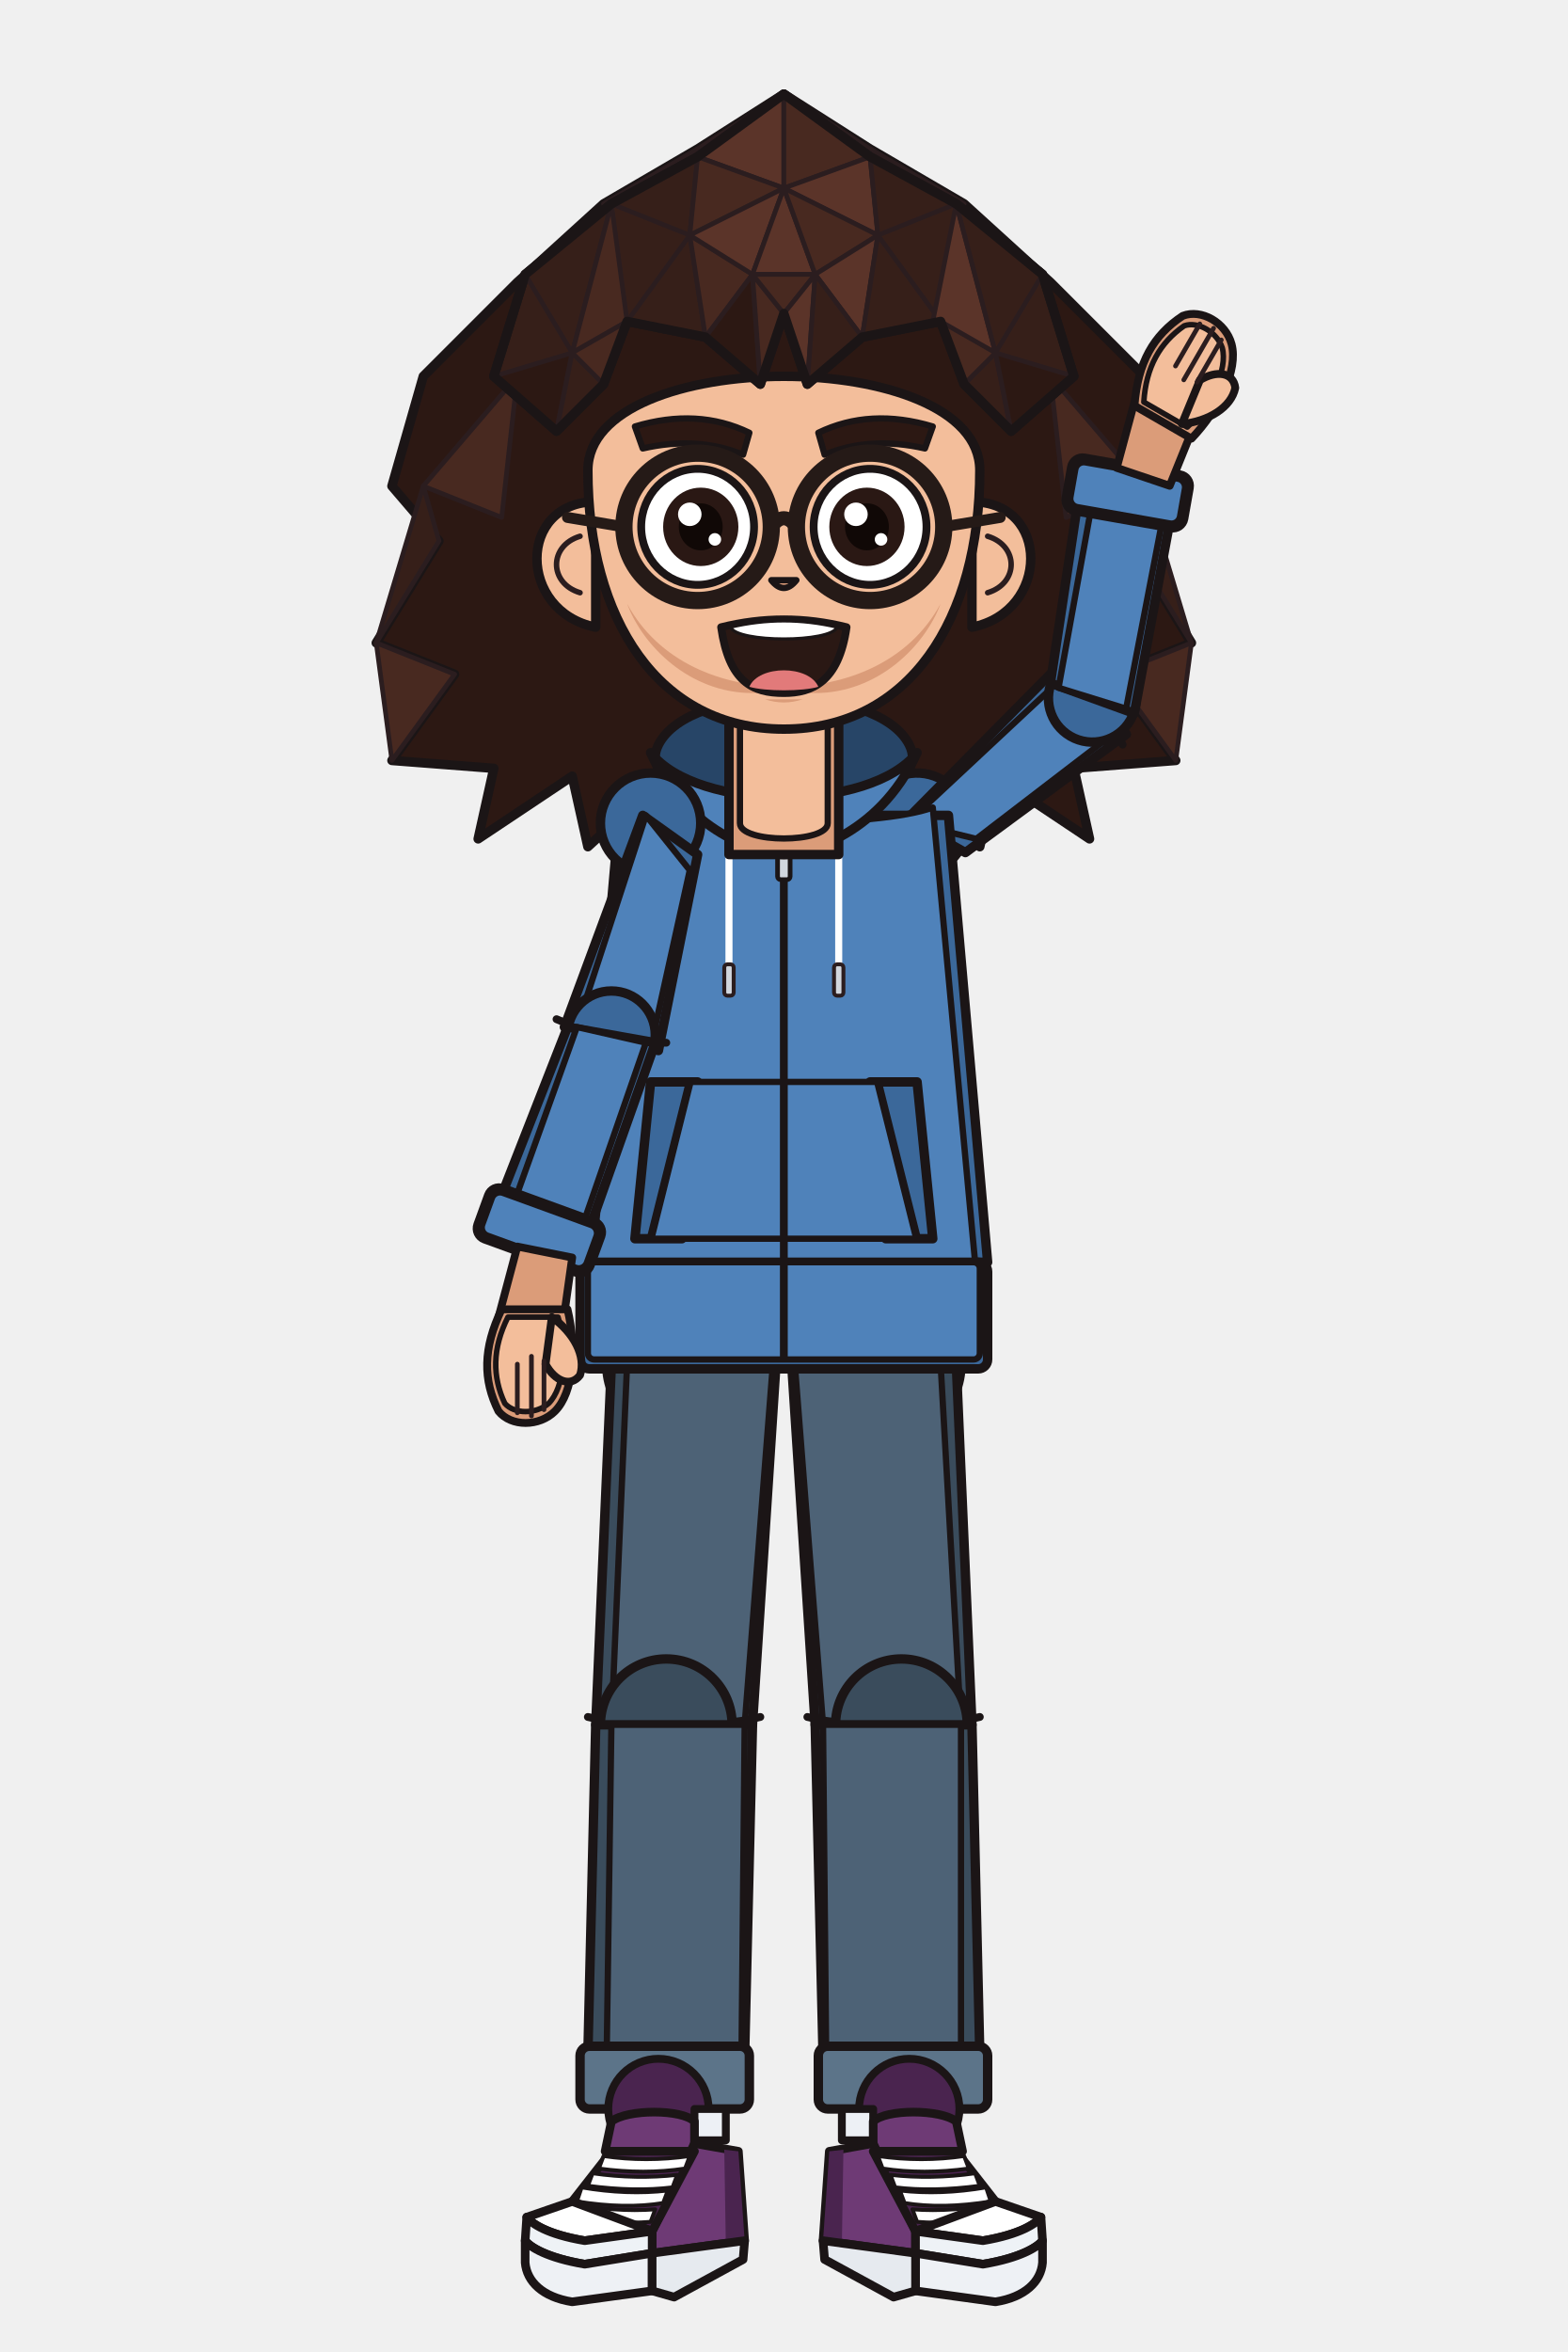
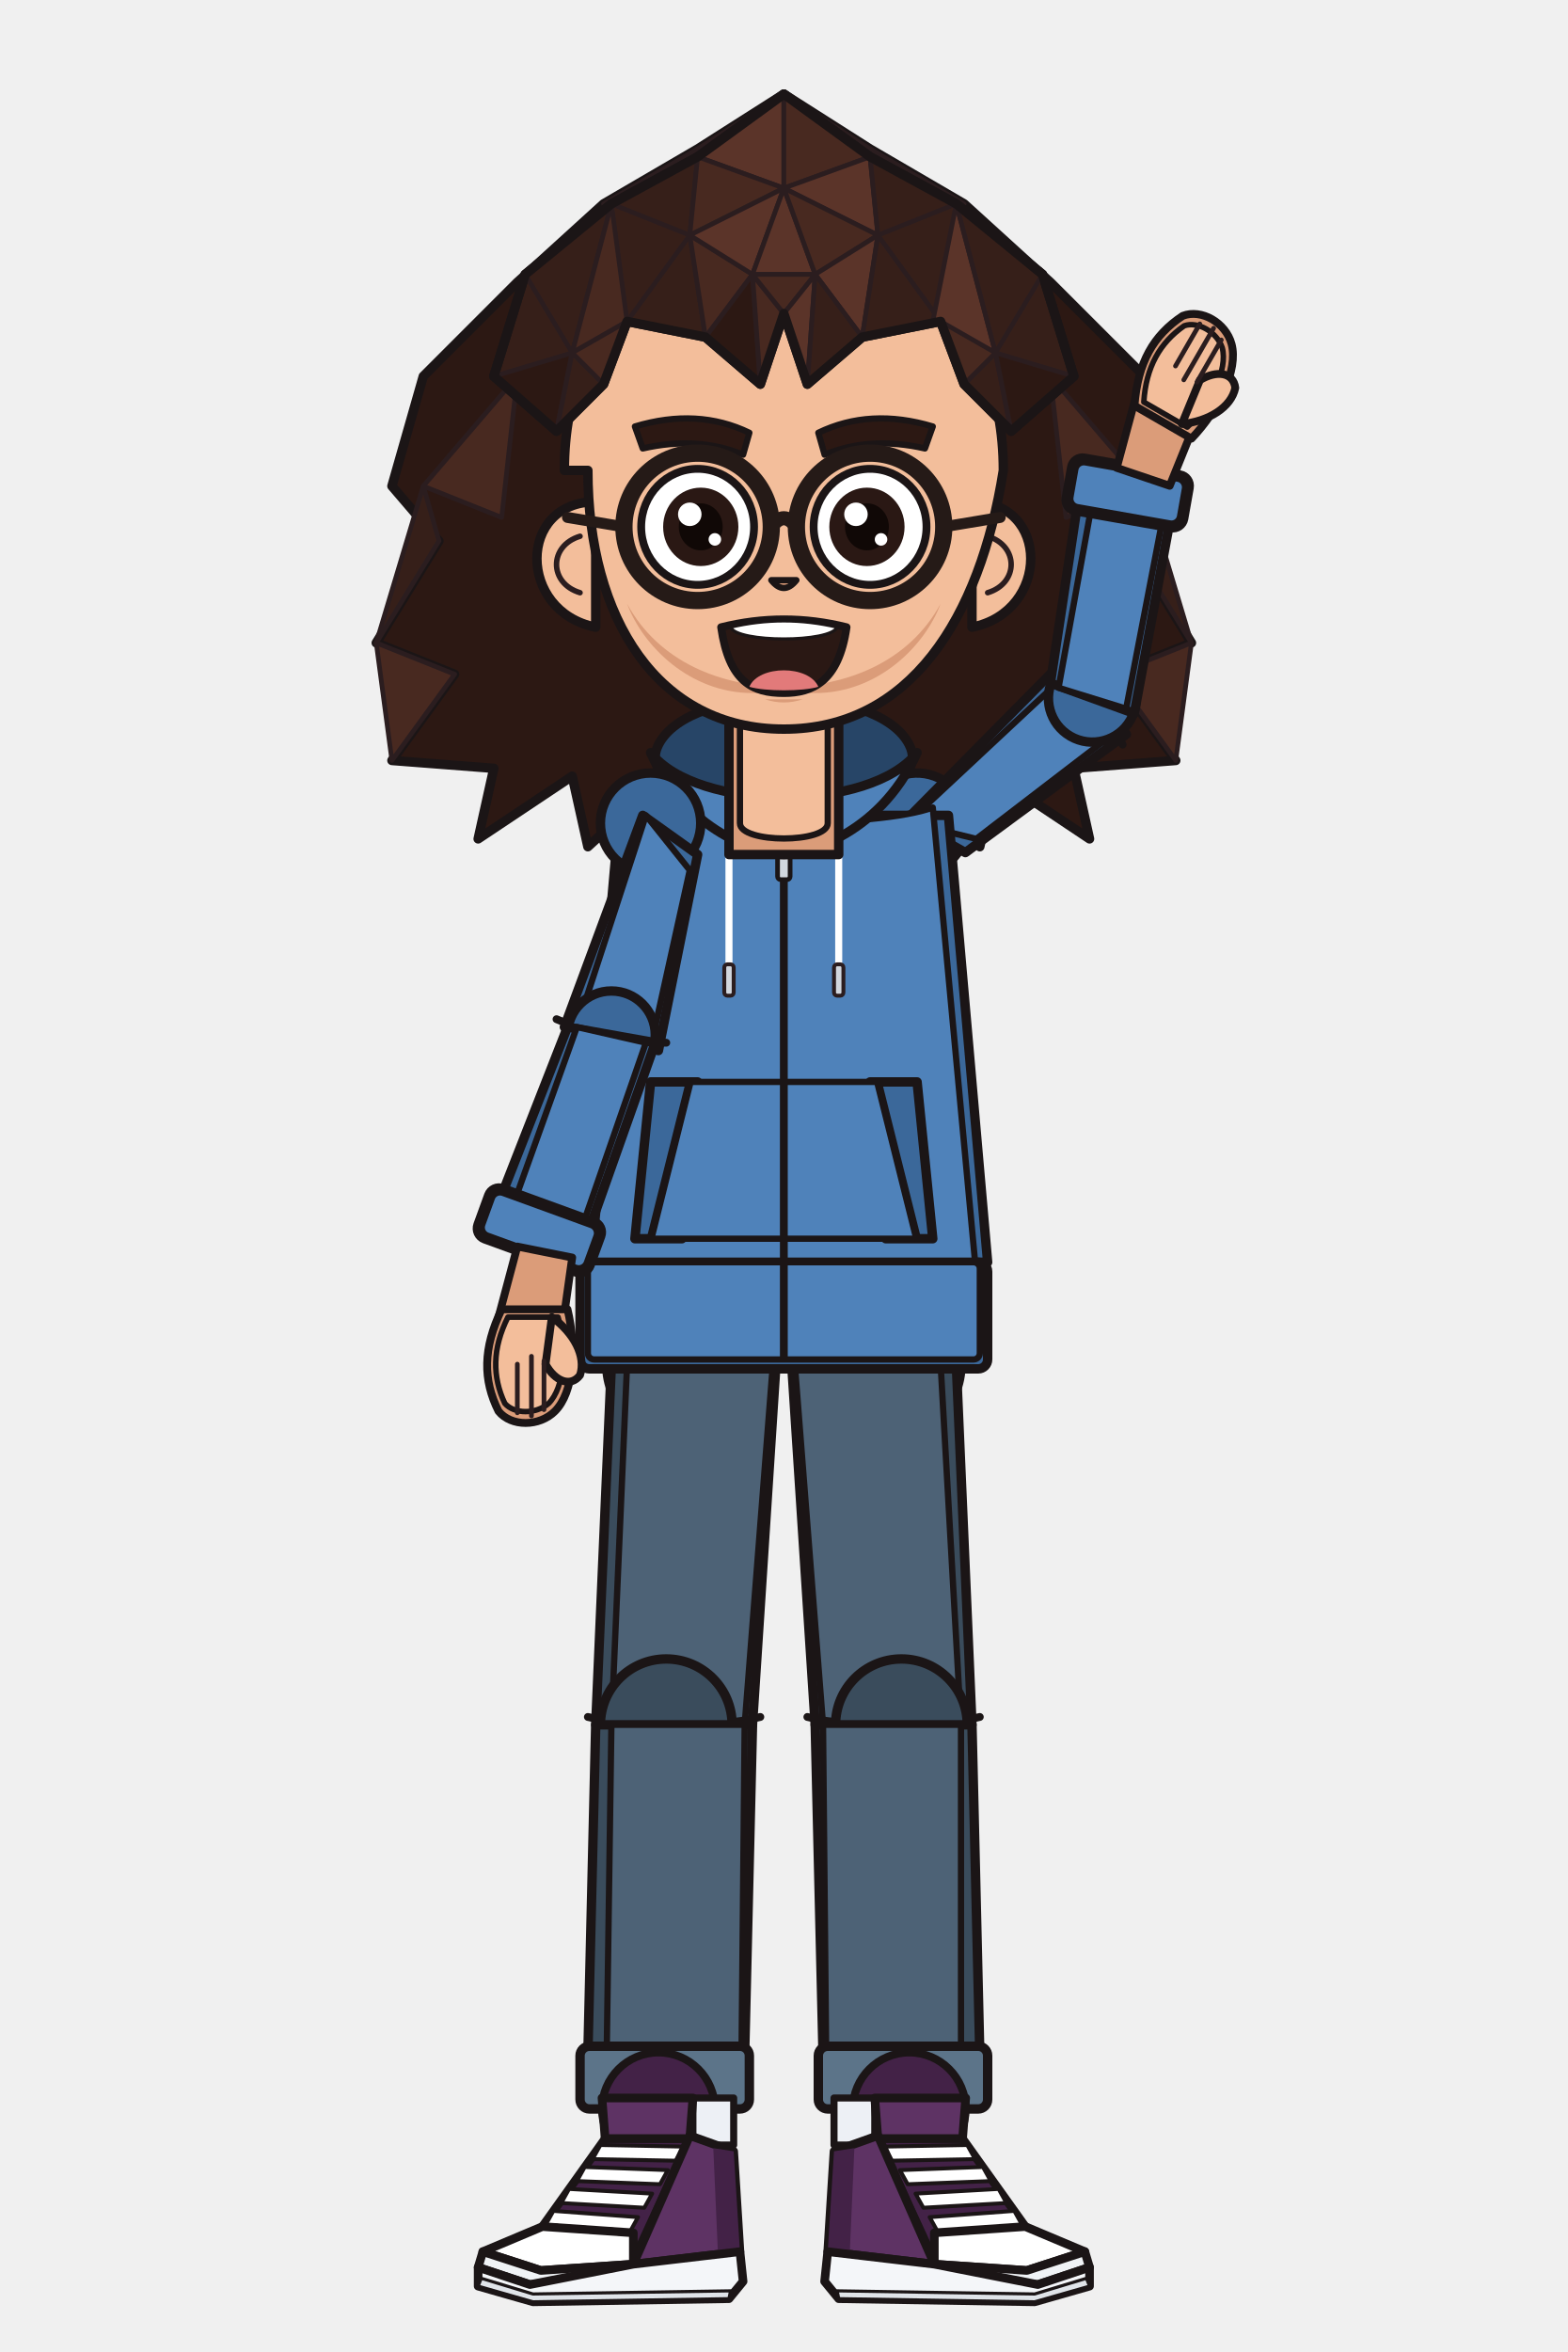
<svg xmlns="http://www.w3.org/2000/svg" viewBox="0 0 1000 1500" width="1000" height="1500">
  <rect width="1000" height="1500" fill="none" />
  <g id="character_root">
    <g id="fk_head_back" transform="rotate(0.0, 500, 500)">
      <g id="layer_head_back">
        <path fill="#2c1813" stroke="#1b1516" stroke-width="6" stroke-linecap="round" stroke-linejoin="round" d="M500 60 L445 95 L385 130 L330 180 L270 240 L250 310 L280 345 L240 410 L290 430 L250 485 L315 490 L305 535 L365 495 L375 540 L435 485 L500 510 L565 485 L625 540 L635 495 L695 535 L685 490 L750 485 L710 430 L760 410 L720 345 L750 310 L730 240 L670 180 L615 130 L555 95 Z" />
        <polygon points="330,240 270,310 320,330" fill="#482920" stroke="#2b1d1f" stroke-width="3" stroke-linejoin="round" />
        <polygon points="270,310 280,345 240,410" fill="#361f19" stroke="#2b1d1f" stroke-width="3" stroke-linejoin="round" />
        <polygon points="240,410 290,430 250,485" fill="#482920" stroke="#2b1d1f" stroke-width="3" stroke-linejoin="round" />
        <polygon points="670,240 730,310 680,330" fill="#482920" stroke="#2b1d1f" stroke-width="3" stroke-linejoin="round" />
        <polygon points="730,310 720,345 760,410" fill="#361f19" stroke="#2b1d1f" stroke-width="3" stroke-linejoin="round" />
        <polygon points="760,410 710,430 750,485" fill="#482920" stroke="#2b1d1f" stroke-width="3" stroke-linejoin="round" />
        <polygon points="500,60 445,95 500,150" fill="#482920" stroke="#2b1d1f" stroke-width="3" stroke-linejoin="round" />
        <polygon points="500,60 500,150 555,95" fill="#5b3429" stroke="#2b1d1f" stroke-width="3" stroke-linejoin="round" />
        <polygon points="445,95 385,130 440,175" fill="#361f19" stroke="#2b1d1f" stroke-width="3" stroke-linejoin="round" />
        <polygon points="445,95 440,175 500,150" fill="#482920" stroke="#2b1d1f" stroke-width="3" stroke-linejoin="round" />
        <polygon points="555,95 500,150 560,175" fill="#482920" stroke="#2b1d1f" stroke-width="3" stroke-linejoin="round" />
        <polygon points="555,95 615,130 560,175" fill="#361f19" stroke="#2b1d1f" stroke-width="3" stroke-linejoin="round" />
      </g>
    </g>
    <g id="fk_leg_r" transform="rotate(0.0, 565, 870)">
      <g id="layer_leg_upper_right">
        <circle cx="565" cy="870" r="48" fill="#3a4c5c" stroke="#1b1516" stroke-width="6" />
        <path fill="#3a4c5c" stroke="#1b1516" stroke-width="6" stroke-linecap="round" stroke-linejoin="round" d="M505 870 L520 1100 L620 1100 L610 870 Z" />
        <path fill="#4d6276" stroke="#1b1516" stroke-width="4" stroke-linecap="round" stroke-linejoin="round" d="M507 870 L525 1100 L613 1100 L600 870 Z" />
        <path fill="#3a4c5c" stroke="#1b1516" stroke-width="5" stroke-linecap="round" d="M515 1095 Q570 1108 625 1095" />
      </g>
      <g id="fk_leg_lower_r" transform="rotate(0.0, 575, 1100)">
        <g id="layer_leg_lower_right">
          <circle cx="575" cy="1100" r="42" fill="#3a4c5c" stroke="#1b1516" stroke-width="6" />
          <path fill="#3a4c5c" stroke="#1b1516" stroke-width="6" stroke-linecap="round" stroke-linejoin="round" d="M520 1100 L525 1310 L625 1310 L620 1100 Z" />
          <path fill="#4d6276" stroke="#1b1516" stroke-width="4" stroke-linecap="round" stroke-linejoin="round" d="M525 1100 L527 1310 L613 1310 L613 1100 Z" />
          <rect x="522" y="1305" width="108" height="40" rx="6" fill="#5c7489" stroke="#1b1516" stroke-width="6" />
        </g>
        <g id="fk_shoe_r" transform="rotate(0.0, 580, 1345)">
          <g id="layer_shoe_right">
-             <circle cx="580" cy="1345" r="32" fill="#4a244f" stroke="#1b1516" stroke-width="5" />
-             <path fill="#edf0f5" stroke="#1b1516" stroke-width="5" stroke-linecap="round" stroke-linejoin="round" d="M557 1345 L537 1345 L537 1365 L557 1365 Z" />
-             <path fill="#6e3a75" stroke="#1b1516" stroke-width="5.5" stroke-linecap="round" stroke-linejoin="round" d="M610 1353 C600 1345 565 1345 557 1353 L557 1372 L614 1372 Z" />
-             <path fill="#6e3a75" stroke="#1b1516" stroke-width="5.5" stroke-linecap="round" stroke-linejoin="round" d="M557 1367 L529 1372 L525 1429 L584 1437 L584 1423 Z" />
-             <path fill="#4a244f" d="M538 1371 L529 1372 L525 1429 L537 1432 Z" />
-             <path fill="#4a244f" stroke="#1b1516" stroke-width="5.5" stroke-linecap="round" stroke-linejoin="round" d="M610 1372 L557 1372 L584 1423 L635 1404 Z" />
-             <path fill="#ffffff" stroke="#1b1516" stroke-width="2.5" stroke-linejoin="round" d="M615 1375 Q588 1379 560 1375 L563 1383 Q589 1387 618 1383 Z" />
-             <path fill="#ffffff" stroke="#1b1516" stroke-width="2.5" stroke-linejoin="round" d="M622 1386 Q594 1390 568 1387 L571 1395 Q595 1398 625 1394 Z" />
-             <path fill="#ffffff" stroke="#1b1516" stroke-width="2.5" stroke-linejoin="round" d="M629 1395 Q600 1400 574 1397 L577 1405 Q601 1409 632 1404 Z" />
-             <path fill="#ffffff" stroke="#1b1516" stroke-width="2.5" stroke-linejoin="round" d="M636 1405 Q608 1411 582 1409 L585 1417 Q609 1419 639 1413 Z" />
-             <path fill="#ffffff" stroke="#1b1516" stroke-width="5.5" stroke-linecap="round" stroke-linejoin="round" d="M635 1404 L584 1423 L627 1429 C651 1425 661 1418 664 1414 Z" />
-             <path fill="#eef2f6" stroke="#1b1516" stroke-width="5.5" stroke-linecap="round" stroke-linejoin="round" d="M664 1414 C661 1418 651 1425 627 1429 L584 1423 L584 1437 L627 1444 C651 1440 662 1433 665 1429 Z" />
-             <path fill="#eef1f5" stroke="#1b1516" stroke-width="5.5" stroke-linecap="round" stroke-linejoin="round" d="M665 1429 C662 1433 651 1440 627 1444 L584 1437 L584 1461 L635 1468 C654 1465 664 1455 665 1443 Z" />
-             <path fill="#e6eaef" stroke="#1b1516" stroke-width="5.5" stroke-linecap="round" stroke-linejoin="round" d="M584 1437 L525 1429 L526 1441 L570 1465 L584 1461 Z" />
-             <line x1="584" y1="1437" x2="584" y2="1461" stroke="#1b1516" stroke-width="4.5" stroke-linecap="round" />
+             <circle cx="580" cy="1345" r="36" fill="#432247" stroke="#1b1516" stroke-width="5" />
+             <path fill="#edf0f5" stroke="#1b1516" stroke-width="4.5" stroke-linecap="round" stroke-linejoin="round" d="M558 1338 L532 1338 L532 1368 L558 1368 Z" />
+             <path fill="#5e3364" stroke="#1b1516" stroke-width="5.5" stroke-linecap="round" stroke-linejoin="round" d="M616 1338 L558 1338 L560 1364 L614 1364 Z" />
+             <path fill="#432247" stroke="#1b1516" stroke-width="5.5" stroke-linecap="round" stroke-linejoin="round" d="M614 1364 L560 1364 L596 1442 L654 1420 Z" />
+             <path fill="#ffffff" stroke="#1b1516" stroke-width="2.5" stroke-linejoin="round" d="M617 1368 L564 1369 L569 1378 L622 1377 Z" />
+             <path fill="#ffffff" stroke="#1b1516" stroke-width="2.5" stroke-linejoin="round" d="M627 1382 L574 1384 L579 1393 L632 1391 Z" />
+             <path fill="#ffffff" stroke="#1b1516" stroke-width="2.5" stroke-linejoin="round" d="M637 1396 L584 1399 L589 1408 L642 1405 Z" />
+             <path fill="#ffffff" stroke="#1b1516" stroke-width="2.5" stroke-linejoin="round" d="M647 1410 L593 1414 L598 1423 L652 1419 Z" />
+             <path fill="#5e3364" stroke="#1b1516" stroke-width="5.5" stroke-linecap="round" stroke-linejoin="round" d="M560 1362 L532 1372 L528 1436 L596 1444 L560 1362 Z" />
+             <path fill="#432247" d="M545 1370 L532 1372 L528 1436 L542 1438 Z" />
+             <path fill="#ffffff" stroke="#1b1516" stroke-width="5.5" stroke-linecap="round" stroke-linejoin="round" d="M654 1420 L596 1424 L596 1444 L655 1448 L692 1436 Z" />
+             <path fill="#f0f3f6" stroke="#1b1516" stroke-width="5.5" stroke-linecap="round" stroke-linejoin="round" d="M692 1436 L655 1448 L596 1444 L604 1453 L662 1457 L695 1446 Z" />
+             <path fill="#f4f6f9" stroke="#1b1516" stroke-width="5.5" stroke-linecap="round" stroke-linejoin="round" d="M695 1446 L662 1457 L596 1444 L528 1436 L526 1455 L535 1466 L660 1468 L695 1458 Z" />
+             <path fill="#e0e4e9" stroke="#1b1516" stroke-width="2" stroke-linejoin="round" d="M693 1453 L660 1463 L534 1461 L535 1466 L660 1468 L695 1458 Z" />
          </g>
        </g>
      </g>
    </g>
    <g id="fk_leg_l" transform="rotate(0.0, 435, 870)">
      <g id="layer_leg_upper_left">
        <circle cx="435" cy="870" r="48" fill="#3a4c5c" stroke="#1b1516" stroke-width="6" />
        <path fill="#3a4c5c" stroke="#1b1516" stroke-width="6" stroke-linecap="round" stroke-linejoin="round" d="M390 870 L380 1100 L480 1100 L495 870 Z" />
        <path fill="#4d6276" stroke="#1b1516" stroke-width="4" stroke-linecap="round" stroke-linejoin="round" d="M400 870 L390 1100 L475 1100 L493 870 Z" />
        <path fill="#3a4c5c" stroke="#1b1516" stroke-width="5" stroke-linecap="round" d="M375 1095 Q430 1108 485 1095" />
      </g>
      <g id="fk_leg_lower_l" transform="rotate(0.0, 425, 1100)">
        <g id="layer_leg_lower_left">
          <circle cx="425" cy="1100" r="42" fill="#3a4c5c" stroke="#1b1516" stroke-width="6" />
          <path fill="#3a4c5c" stroke="#1b1516" stroke-width="6" stroke-linecap="round" stroke-linejoin="round" d="M380 1100 L375 1310 L475 1310 L480 1100 Z" />
          <path fill="#4d6276" stroke="#1b1516" stroke-width="4" stroke-linecap="round" stroke-linejoin="round" d="M390 1100 L387 1310 L473 1310 L475 1100 Z" />
          <rect x="370" y="1305" width="108" height="40" rx="6" fill="#5c7489" stroke="#1b1516" stroke-width="6" />
        </g>
        <g id="fk_shoe_l" transform="rotate(0.0, 420, 1345)">
          <g id="layer_shoe_left">
-             <circle cx="420" cy="1345" r="32" fill="#4a244f" stroke="#1b1516" stroke-width="5" />
-             <path fill="#edf0f5" stroke="#1b1516" stroke-width="5" stroke-linecap="round" stroke-linejoin="round" d="M443 1345 L463 1345 L463 1365 L443 1365 Z" />
-             <path fill="#6e3a75" stroke="#1b1516" stroke-width="5.5" stroke-linecap="round" stroke-linejoin="round" d="M390 1353 C400 1345 435 1345 443 1353 L443 1372 L386 1372 Z" />
-             <path fill="#6e3a75" stroke="#1b1516" stroke-width="5.5" stroke-linecap="round" stroke-linejoin="round" d="M443 1367 L471 1372 L475 1429 L416 1437 L416 1423 Z" />
-             <path fill="#4a244f" d="M462 1371 L471 1372 L475 1429 L463 1432 Z" />
-             <path fill="#4a244f" stroke="#1b1516" stroke-width="5.5" stroke-linecap="round" stroke-linejoin="round" d="M390 1372 L443 1372 L416 1423 L365 1404 Z" />
-             <path fill="#ffffff" stroke="#1b1516" stroke-width="2.5" stroke-linejoin="round" d="M385 1375 Q412 1379 440 1375 L437 1383 Q411 1387 382 1383 Z" />
-             <path fill="#ffffff" stroke="#1b1516" stroke-width="2.5" stroke-linejoin="round" d="M378 1386 Q406 1390 432 1387 L429 1395 Q405 1398 375 1394 Z" />
-             <path fill="#ffffff" stroke="#1b1516" stroke-width="2.5" stroke-linejoin="round" d="M371 1395 Q400 1400 426 1397 L423 1405 Q399 1409 368 1404 Z" />
-             <path fill="#ffffff" stroke="#1b1516" stroke-width="2.5" stroke-linejoin="round" d="M364 1405 Q392 1411 418 1409 L415 1417 Q391 1419 361 1413 Z" />
-             <path fill="#ffffff" stroke="#1b1516" stroke-width="5.5" stroke-linecap="round" stroke-linejoin="round" d="M365 1404 L416 1423 L373 1429 C349 1425 339 1418 336 1414 Z" />
-             <path fill="#eef2f6" stroke="#1b1516" stroke-width="5.5" stroke-linecap="round" stroke-linejoin="round" d="M336 1414 C339 1418 349 1425 373 1429 L416 1423 L416 1437 L373 1444 C349 1440 338 1433 335 1429 Z" />
-             <path fill="#eef1f5" stroke="#1b1516" stroke-width="5.5" stroke-linecap="round" stroke-linejoin="round" d="M335 1429 C338 1433 349 1440 373 1444 L416 1437 L416 1461 L365 1468 C346 1465 336 1455 335 1443 Z" />
-             <path fill="#e6eaef" stroke="#1b1516" stroke-width="5.5" stroke-linecap="round" stroke-linejoin="round" d="M416 1437 L475 1429 L474 1441 L430 1465 L416 1461 Z" />
-             <line x1="416" y1="1437" x2="416" y2="1461" stroke="#1b1516" stroke-width="4.5" stroke-linecap="round" />
+             <circle cx="420" cy="1345" r="36" fill="#432247" stroke="#1b1516" stroke-width="5" />
+             <path fill="#edf0f5" stroke="#1b1516" stroke-width="4.5" stroke-linecap="round" stroke-linejoin="round" d="M442 1338 L468 1338 L468 1368 L442 1368 Z" />
+             <path fill="#5e3364" stroke="#1b1516" stroke-width="5.5" stroke-linecap="round" stroke-linejoin="round" d="M384 1338 L442 1338 L440 1364 L386 1364 Z" />
+             <path fill="#432247" stroke="#1b1516" stroke-width="5.5" stroke-linecap="round" stroke-linejoin="round" d="M386 1364 L440 1364 L404 1442 L346 1420 Z" />
+             <path fill="#ffffff" stroke="#1b1516" stroke-width="2.5" stroke-linejoin="round" d="M383 1368 L436 1369 L431 1378 L378 1377 Z" />
+             <path fill="#ffffff" stroke="#1b1516" stroke-width="2.5" stroke-linejoin="round" d="M373 1382 L426 1384 L421 1393 L368 1391 Z" />
+             <path fill="#ffffff" stroke="#1b1516" stroke-width="2.5" stroke-linejoin="round" d="M363 1396 L416 1399 L411 1408 L358 1405 Z" />
+             <path fill="#ffffff" stroke="#1b1516" stroke-width="2.5" stroke-linejoin="round" d="M353 1410 L407 1414 L402 1423 L348 1419 Z" />
+             <path fill="#5e3364" stroke="#1b1516" stroke-width="5.5" stroke-linecap="round" stroke-linejoin="round" d="M440 1362 L468 1372 L472 1436 L404 1444 L440 1362 Z" />
+             <path fill="#432247" d="M455 1370 L468 1372 L472 1436 L458 1438 Z" />
+             <path fill="#ffffff" stroke="#1b1516" stroke-width="5.5" stroke-linecap="round" stroke-linejoin="round" d="M346 1420 L404 1424 L404 1444 L345 1448 L308 1436 Z" />
+             <path fill="#f0f3f6" stroke="#1b1516" stroke-width="5.5" stroke-linecap="round" stroke-linejoin="round" d="M308 1436 L345 1448 L404 1444 L396 1453 L338 1457 L305 1446 Z" />
+             <path fill="#f4f6f9" stroke="#1b1516" stroke-width="5.5" stroke-linecap="round" stroke-linejoin="round" d="M305 1446 L338 1457 L404 1444 L472 1436 L474 1455 L465 1466 L340 1468 L305 1458 Z" />
+             <path fill="#e0e4e9" stroke="#1b1516" stroke-width="2" stroke-linejoin="round" d="M307 1453 L340 1463 L466 1461 L465 1466 L340 1468 L305 1458 Z" />
          </g>
        </g>
      </g>
    </g>
    <g id="fk_arm_r" transform="rotate(-115.0, 585, 525)">
      <g id="layer_arm_upper_right">
        <circle cx="585" cy="525" r="32" fill="#3b689a" stroke="#1b1516" stroke-width="6" />
        <path fill="#3b689a" stroke="#1b1516" stroke-width="6" stroke-linecap="round" stroke-linejoin="round" d="M590 520 L640 655 L580 670 L555 545 Z" />
        <path fill="#4f82ba" stroke="#1b1516" stroke-width="4" stroke-linecap="round" stroke-linejoin="round" d="M588 520 L632 655 L585 668 L560 555 Z" />
        <path fill="#3b689a" stroke="#1b1516" stroke-width="5" stroke-linecap="round" d="M645 650 Q610 665 575 665" />
      </g>
      <g id="fk_arm_lower_r" transform="rotate(-35.0, 610, 660)">
        <g id="layer_arm_lower_right">
          <circle cx="610" cy="660" r="28" fill="#3b689a" stroke="#1b1516" stroke-width="6" />
          <path fill="#3b689a" stroke="#1b1516" stroke-width="6" stroke-linecap="round" stroke-linejoin="round" d="M638 655 L685 775 L628 795 L582 665 Z" />
          <path fill="#4f82ba" stroke="#1b1516" stroke-width="4" stroke-linecap="round" stroke-linejoin="round" d="M632 655 L675 775 L632 792 L588 665 Z" />
          <g transform="rotate(-20, 655, 785)">
            <rect x="618" y="768" width="76" height="34" rx="7" fill="#3b689a" stroke="#1b1516" stroke-width="6" />
            <rect x="621" y="771" width="70" height="28" rx="5" fill="#4f82ba" stroke="#1b1516" stroke-width="3" />
          </g>
          <g id="boy_hand_r">
            <path fill="#db9c79" stroke="#1b1516" stroke-width="5" stroke-linecap="round" stroke-linejoin="round" d="M670 795 L682 840 L642 852 L635 802 Z" />
            <path fill="#db9c79" stroke="#1b1516" stroke-width="5" stroke-linecap="round" stroke-linejoin="round" d="M680 835 C692 860 692 880 682 900 C674 910 656 910 646 900 C634 888 632 860 638 835 Z" />
            <path fill="#f3be9b" stroke="#1b1516" stroke-width="3.5" stroke-linecap="round" stroke-linejoin="round" d="M676 840 C686 860 686 878 678 895 C672 902 658 902 650 895 C640 885 638 860 644 840 Z" />
            <path fill="#f3be9b" stroke="#1b1516" stroke-width="5" stroke-linecap="round" stroke-linejoin="round" d="M648 840 C634 850 626 865 630 877 C636 885 646 881 652 870 Z" />
            <line x1="670" y1="901" x2="670" y2="870" stroke="#2b1d1f" stroke-width="3" stroke-linecap="round" />
            <line x1="661" y1="903" x2="661" y2="865" stroke="#2b1d1f" stroke-width="3" stroke-linecap="round" />
            <line x1="653" y1="899" x2="653" y2="868" stroke="#2b1d1f" stroke-width="3" stroke-linecap="round" />
          </g>
        </g>
      </g>
    </g>
    <g id="layer_torso">
      <path fill="#274567" stroke="#1b1516" stroke-width="6" stroke-linecap="round" stroke-linejoin="round" d="M420 475 C440 435 560 435 580 475 C605 525 395 525 420 475 Z" />
      <path fill="#3b689a" stroke="#1b1516" stroke-width="6" stroke-linecap="round" stroke-linejoin="round" d="M395 520 L370 805 L630 805 L605 520 Z" />
      <path fill="#4f82ba" stroke="#1b1516" stroke-width="4" stroke-linecap="round" stroke-linejoin="round" d="M405 515 C440 528 560 528 595 515 L622 805 L378 805 Z" />
      <rect x="370" y="805" width="260" height="68" rx="6" fill="#3b689a" stroke="#1b1516" stroke-width="6" />
      <rect x="375" y="805" width="250" height="62" rx="4" fill="#4f82ba" stroke="#1b1516" stroke-width="4" />
      <path fill="#3b689a" stroke="#1b1516" stroke-width="6" stroke-linecap="round" stroke-linejoin="round" d="M415 690 L445 690 L435 790 L405 790 Z" />
      <path fill="#3b689a" stroke="#1b1516" stroke-width="6" stroke-linecap="round" stroke-linejoin="round" d="M585 690 L555 690 L565 790 L595 790 Z" />
      <path fill="#4f82ba" stroke="#1b1516" stroke-width="4" stroke-linecap="round" stroke-linejoin="round" d="M440 690 L560 690 L585 790 L415 790 Z" />
      <line x1="415" y1="790" x2="440" y2="690" stroke="#1b1516" stroke-width="5" stroke-linecap="round" />
      <line x1="585" y1="790" x2="560" y2="690" stroke="#1b1516" stroke-width="5" stroke-linecap="round" />
      <line x1="500" y1="535" x2="500" y2="865" stroke="#1b1516" stroke-width="5" stroke-linecap="round" />
      <rect x="496" y="545" width="8" height="16" rx="2" fill="#d2d7de" stroke="#1b1516" stroke-width="3" />
      <path fill="#4f82ba" stroke="#1b1516" stroke-width="6" stroke-linecap="round" stroke-linejoin="round" d="M415 480 C440 535 490 545 500 545 C510 545 560 535 585 480 C555 518 445 518 415 480 Z" />
      <path fill="none" stroke="#ffffff" stroke-width="4.5" stroke-linecap="round" d="M465 535 L465 615" />
      <rect x="462" y="615" width="6" height="20" rx="2" fill="#d2d7de" stroke="#2b1d1f" stroke-width="2.5" />
      <path fill="none" stroke="#ffffff" stroke-width="4.5" stroke-linecap="round" d="M535 535 L535 615" />
      <rect x="532" y="615" width="6" height="20" rx="2" fill="#d2d7de" stroke="#2b1d1f" stroke-width="2.5" />
    </g>
    <g id="fk_head_base" transform="rotate(0.0, 500, 500)">
      <g id="layer_head_base">
        <path fill="#db9c79" stroke="#1b1516" stroke-width="6" stroke-linecap="round" stroke-linejoin="round" d="M465 440 L465 545 L535 545 L535 440 Z" />
        <path fill="#f3be9b" stroke="#1b1516" stroke-width="4" stroke-linecap="round" stroke-linejoin="round" d="M472 440 L472 525 C472 538 528 538 528 525 L528 440 Z" />
        <path fill="#f3be9b" stroke="#1b1516" stroke-width="6" stroke-linecap="round" stroke-linejoin="round" d="M380 320 C330 320 330 390 380 400 Z" />
        <path fill="none" stroke="#2b1d1f" stroke-width="3.5" stroke-linecap="round" d="M370 342 C350 348 350 372 370 378" />
        <path fill="#f3be9b" stroke="#1b1516" stroke-width="6" stroke-linecap="round" stroke-linejoin="round" d="M620 320 C670 320 670 390 620 400 Z" />
        <path fill="none" stroke="#2b1d1f" stroke-width="3.5" stroke-linecap="round" d="M630 342 C650 348 650 372 630 378" />
-         <path fill="#f3be9b" stroke="#1b1516" stroke-width="6" stroke-linecap="round" stroke-linejoin="round" d="M375 300 C375 220 625 220 625 300 C625 395 580 465 500 465 C420 465 375 395 375 300 Z" />
+         <path fill="#f3be9b" stroke="#1b1516" stroke-width="6" stroke-linecap="round" stroke-linejoin="round" d="M360 300 C360 100 640 100 640 300 C625 395 580 465 500 465 C420 465 375 395 375 300 Z" />
        <path fill="#db9c79" d="M480 442 C440 442 410 412 400 385 C420 422 460 438 500 438 C540 438 580 422 600 385 C590 412 560 442 520 442 Z" />
        <path fill="#2c1813" stroke="#1b1516" stroke-width="4" stroke-linecap="round" stroke-linejoin="round" d="M405 272 Q445 260 478 276 L474 290 Q445 278 410 286 Z" />
        <path fill="#2c1813" stroke="#1b1516" stroke-width="4" stroke-linecap="round" stroke-linejoin="round" d="M595 272 Q555 260 522 276 L526 290 Q555 278 590 286 Z" />
        <path fill="#db9c79" stroke="#1b1516" stroke-width="4" stroke-linecap="round" stroke-linejoin="round" d="M492 370 Q500 380 508 370 Z" />
        <circle cx="445" cy="336" r="47" fill="none" stroke="#251a17" stroke-width="11" />
        <circle cx="555" cy="336" r="47" fill="none" stroke="#251a17" stroke-width="11" />
        <path fill="none" stroke="#251a17" stroke-width="9" stroke-linecap="round" d="M492 336 Q500 325 508 336" />
        <line x1="398" y1="336" x2="362" y2="330" stroke="#251a17" stroke-width="7" stroke-linecap="round" />
        <line x1="602" y1="336" x2="638" y2="330" stroke="#251a17" stroke-width="7" stroke-linecap="round" />
        <path fill="#361f19" stroke="#1b1516" stroke-width="6" stroke-linecap="round" stroke-linejoin="round" d="M500 60 L445 100 L390 130 L335 175 L315 240 L355 275 L385 245 L400 205 L450 215 L485 245 L500 200 L515 245 L550 215 L600 205 L615 245 L645 275 L685 240 L665 175 L610 130 L555 100 Z" />
        <polygon points="500,60 445,100 500,120" fill="#5b3429" stroke="#2b1d1f" stroke-width="3" stroke-linejoin="round" />
        <polygon points="500,60 500,120 555,100" fill="#482920" stroke="#2b1d1f" stroke-width="3" stroke-linejoin="round" />
        <polygon points="445,100 390,130 440,150" fill="#361f19" stroke="#2b1d1f" stroke-width="3" stroke-linejoin="round" />
        <polygon points="445,100 440,150 500,120" fill="#482920" stroke="#2b1d1f" stroke-width="3" stroke-linejoin="round" />
        <polygon points="555,100 500,120 560,150" fill="#5b3429" stroke="#2b1d1f" stroke-width="3" stroke-linejoin="round" />
        <polygon points="555,100 610,130 560,150" fill="#361f19" stroke="#2b1d1f" stroke-width="3" stroke-linejoin="round" />
        <polygon points="440,150 400,205 450,215" fill="#361f19" stroke="#2b1d1f" stroke-width="3" stroke-linejoin="round" />
        <polygon points="440,150 450,215 480,175" fill="#482920" stroke="#2b1d1f" stroke-width="3" stroke-linejoin="round" />
        <polygon points="500,120 440,150 480,175" fill="#5b3429" stroke="#2b1d1f" stroke-width="3" stroke-linejoin="round" />
        <polygon points="500,120 480,175 520,175" fill="#5b3429" stroke="#2b1d1f" stroke-width="3" stroke-linejoin="round" />
        <polygon points="500,120 520,175 560,150" fill="#482920" stroke="#2b1d1f" stroke-width="3" stroke-linejoin="round" />
        <polygon points="560,150 520,175 550,215" fill="#5b3429" stroke="#2b1d1f" stroke-width="3" stroke-linejoin="round" />
        <polygon points="560,150 550,215 600,205" fill="#361f19" stroke="#2b1d1f" stroke-width="3" stroke-linejoin="round" />
        <polygon points="480,175 450,215 485,245" fill="#2c1813" stroke="#2b1d1f" stroke-width="3" stroke-linejoin="round" />
        <polygon points="480,175 485,245 500,200" fill="#482920" stroke="#2b1d1f" stroke-width="3" stroke-linejoin="round" />
        <polygon points="480,175 520,175 500,200" fill="#482920" stroke="#2b1d1f" stroke-width="3" stroke-linejoin="round" />
        <polygon points="520,175 500,200 515,245" fill="#5b3429" stroke="#2b1d1f" stroke-width="3" stroke-linejoin="round" />
        <polygon points="520,175 515,245 550,215" fill="#361f19" stroke="#2b1d1f" stroke-width="3" stroke-linejoin="round" />
        <polygon points="390,130 335,175 365,225" fill="#361f19" stroke="#2b1d1f" stroke-width="3" stroke-linejoin="round" />
        <polygon points="390,130 365,225 400,205" fill="#482920" stroke="#2b1d1f" stroke-width="3" stroke-linejoin="round" />
        <polygon points="365,225 315,240 355,275" fill="#2c1813" stroke="#2b1d1f" stroke-width="3" stroke-linejoin="round" />
        <polygon points="365,225 355,275 385,245" fill="#361f19" stroke="#2b1d1f" stroke-width="3" stroke-linejoin="round" />
        <polygon points="365,225 385,245 400,205" fill="#482920" stroke="#2b1d1f" stroke-width="3" stroke-linejoin="round" />
        <polygon points="610,130 595,205 635,225" fill="#5b3429" stroke="#2b1d1f" stroke-width="3" stroke-linejoin="round" />
        <polygon points="610,130 635,225 665,175" fill="#361f19" stroke="#2b1d1f" stroke-width="3" stroke-linejoin="round" />
        <polygon points="635,225 615,245 645,275" fill="#361f19" stroke="#2b1d1f" stroke-width="3" stroke-linejoin="round" />
        <polygon points="635,225 600,205 615,245" fill="#482920" stroke="#2b1d1f" stroke-width="3" stroke-linejoin="round" />
        <polygon points="635,225 645,275 685,240" fill="#2c1813" stroke="#2b1d1f" stroke-width="3" stroke-linejoin="round" />
        <path fill="none" stroke="#1b1516" stroke-width="6" stroke-linecap="round" stroke-linejoin="round" d="M500 60 L445 100 L390 130 L335 175 L315 240 L355 275 L385 245 L400 205 L450 215 L485 245 L500 200 L515 245 L550 215 L600 205 L615 245 L645 275 L685 240 L665 175 L610 130 L555 100 Z" />
      </g>
      <g id="layer_eyes_open">
        <ellipse cx="445" cy="336" rx="36" ry="37" fill="#ffffff" stroke="#1b1516" stroke-width="5" />
        <ellipse cx="447" cy="336" rx="24" ry="25" fill="#2a1814" />
        <ellipse cx="447" cy="336" rx="14" ry="15" fill="#100806" />
        <circle cx="440" cy="328" r="7.5" fill="#ffffff" />
        <circle cx="456" cy="344" r="4" fill="#ffffff" />
        <ellipse cx="555" cy="336" rx="36" ry="37" fill="#ffffff" stroke="#1b1516" stroke-width="5" />
        <ellipse cx="553" cy="336" rx="24" ry="25" fill="#2a1814" />
        <ellipse cx="553" cy="336" rx="14" ry="15" fill="#100806" />
        <circle cx="546" cy="328" r="7.5" fill="#ffffff" />
        <circle cx="562" cy="344" r="4" fill="#ffffff" />
      </g>
      <g id="layer_mouth_open_smile">
        <path fill="#2a1814" stroke="#1b1516" stroke-width="5" stroke-linecap="round" stroke-linejoin="round" d="M460 400 Q500 390 540 400 C535 435 518 442 500 442 C480 442 465 435 460 400 Z" />
        <path fill="#ffffff" stroke="#1b1516" stroke-width="2" d="M466 400 Q500 392 534 400 C530 410 470 410 466 400 Z" />
        <path fill="#e27a7a" d="M478 438 C484 424 516 424 522 438 C512 441 488 441 478 438 Z" />
        <path fill="#db9c79" d="M488 446 Q500 450 512 446 Z" />
      </g>
    </g>
    <g id="fk_arm_l" transform="rotate(0.0, 415, 525)">
      <g id="layer_arm_upper_left">
        <circle cx="415" cy="525" r="32" fill="#3b689a" stroke="#1b1516" stroke-width="6" />
        <path fill="#3b689a" stroke="#1b1516" stroke-width="6" stroke-linecap="round" stroke-linejoin="round" d="M410 520 L360 655 L420 670 L445 545 Z" />
        <path fill="#4f82ba" stroke="#1b1516" stroke-width="4" stroke-linecap="round" stroke-linejoin="round" d="M412 520 L368 655 L415 668 L440 555 Z" />
        <path fill="#3b689a" stroke="#1b1516" stroke-width="5" stroke-linecap="round" d="M355 650 Q390 665 425 665" />
      </g>
      <g id="fk_arm_lower_l" transform="rotate(0.0, 390, 660)">
        <g id="layer_arm_lower_left">
          <circle cx="390" cy="660" r="28" fill="#3b689a" stroke="#1b1516" stroke-width="6" />
          <path fill="#3b689a" stroke="#1b1516" stroke-width="6" stroke-linecap="round" stroke-linejoin="round" d="M362 655 L315 775 L372 795 L418 665 Z" />
          <path fill="#4f82ba" stroke="#1b1516" stroke-width="4" stroke-linecap="round" stroke-linejoin="round" d="M368 655 L325 775 L368 792 L412 665 Z" />
          <g transform="rotate(20, 345, 785)">
            <rect x="306" y="768" width="76" height="34" rx="7" fill="#3b689a" stroke="#1b1516" stroke-width="6" />
            <rect x="309" y="771" width="70" height="28" rx="5" fill="#4f82ba" stroke="#1b1516" stroke-width="3" />
          </g>
          <g id="boy_hand_l">
            <path fill="#db9c79" stroke="#1b1516" stroke-width="5" stroke-linecap="round" stroke-linejoin="round" d="M330 795 L318 840 L358 852 L365 802 Z" />
            <path fill="#db9c79" stroke="#1b1516" stroke-width="5" stroke-linecap="round" stroke-linejoin="round" d="M320 835 C308 860 308 880 318 900 C326 910 344 910 354 900 C366 888 368 860 362 835 Z" />
            <path fill="#f3be9b" stroke="#1b1516" stroke-width="3.5" stroke-linecap="round" stroke-linejoin="round" d="M324 840 C314 860 314 878 322 895 C328 902 342 902 350 895 C360 885 362 860 356 840 Z" />
            <path fill="#f3be9b" stroke="#1b1516" stroke-width="5" stroke-linecap="round" stroke-linejoin="round" d="M352 840 C366 850 374 865 370 877 C364 885 354 881 348 870 Z" />
            <line x1="330" y1="901" x2="330" y2="870" stroke="#2b1d1f" stroke-width="3" stroke-linecap="round" />
            <line x1="339" y1="903" x2="339" y2="865" stroke="#2b1d1f" stroke-width="3" stroke-linecap="round" />
            <line x1="347" y1="899" x2="347" y2="868" stroke="#2b1d1f" stroke-width="3" stroke-linecap="round" />
          </g>
        </g>
      </g>
    </g>
  </g>
</svg>
